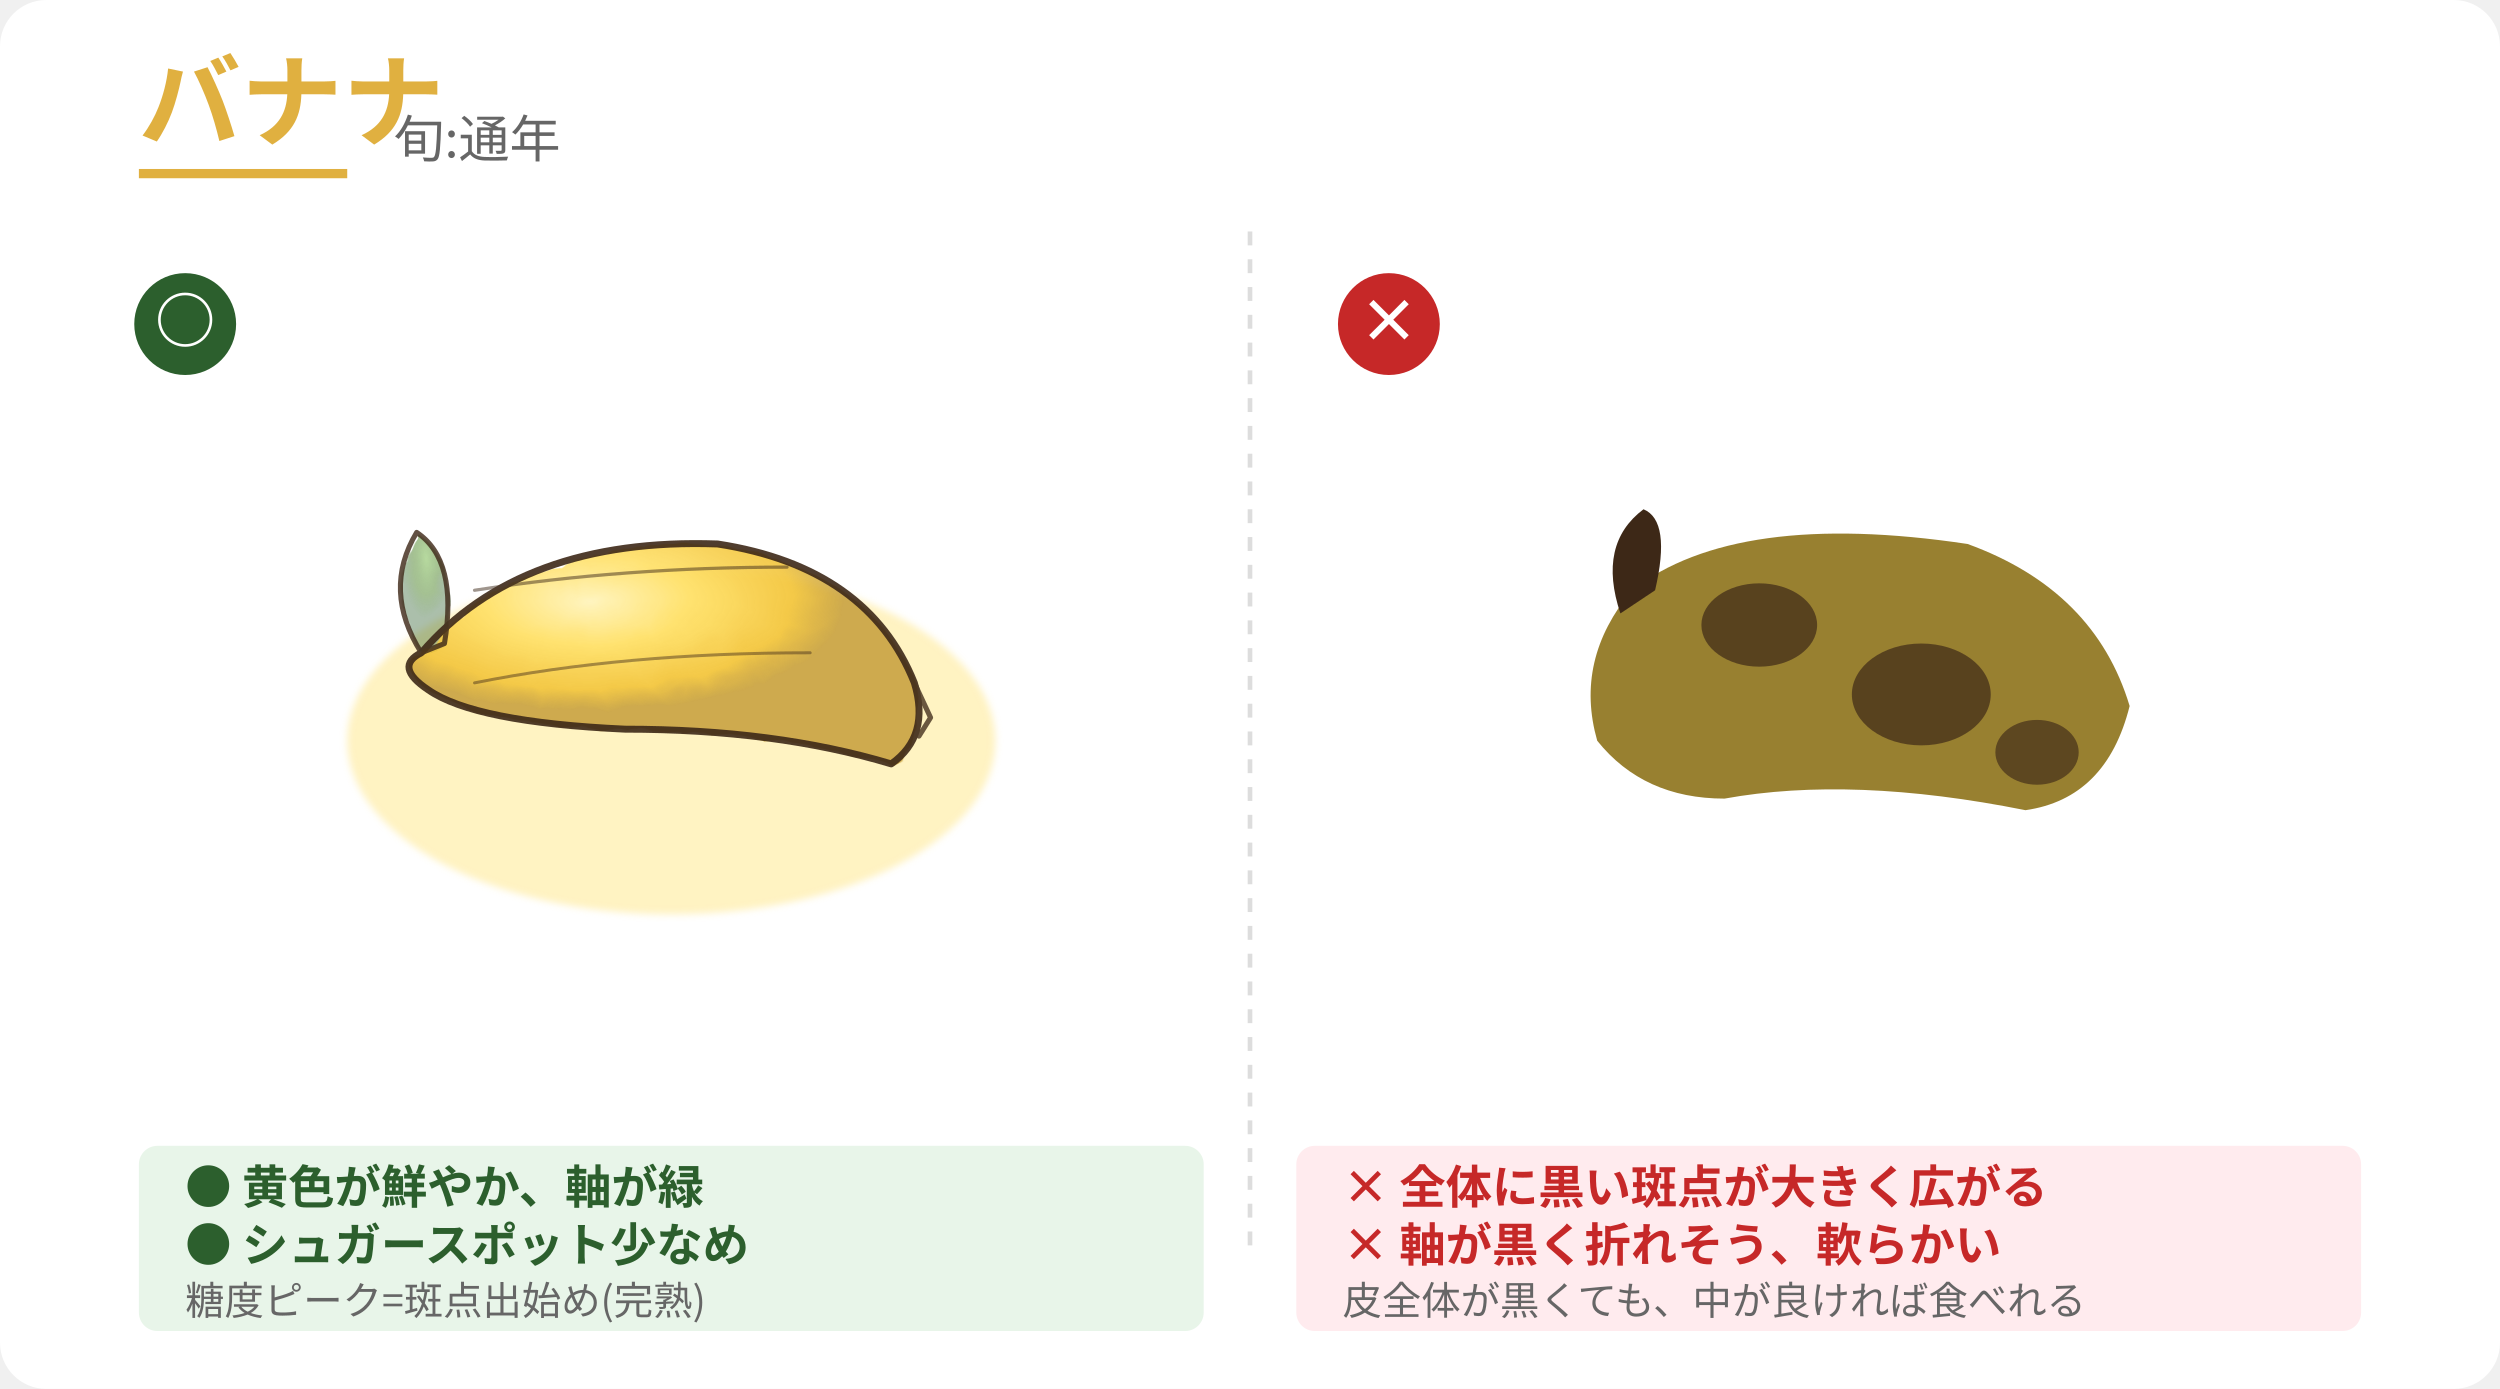
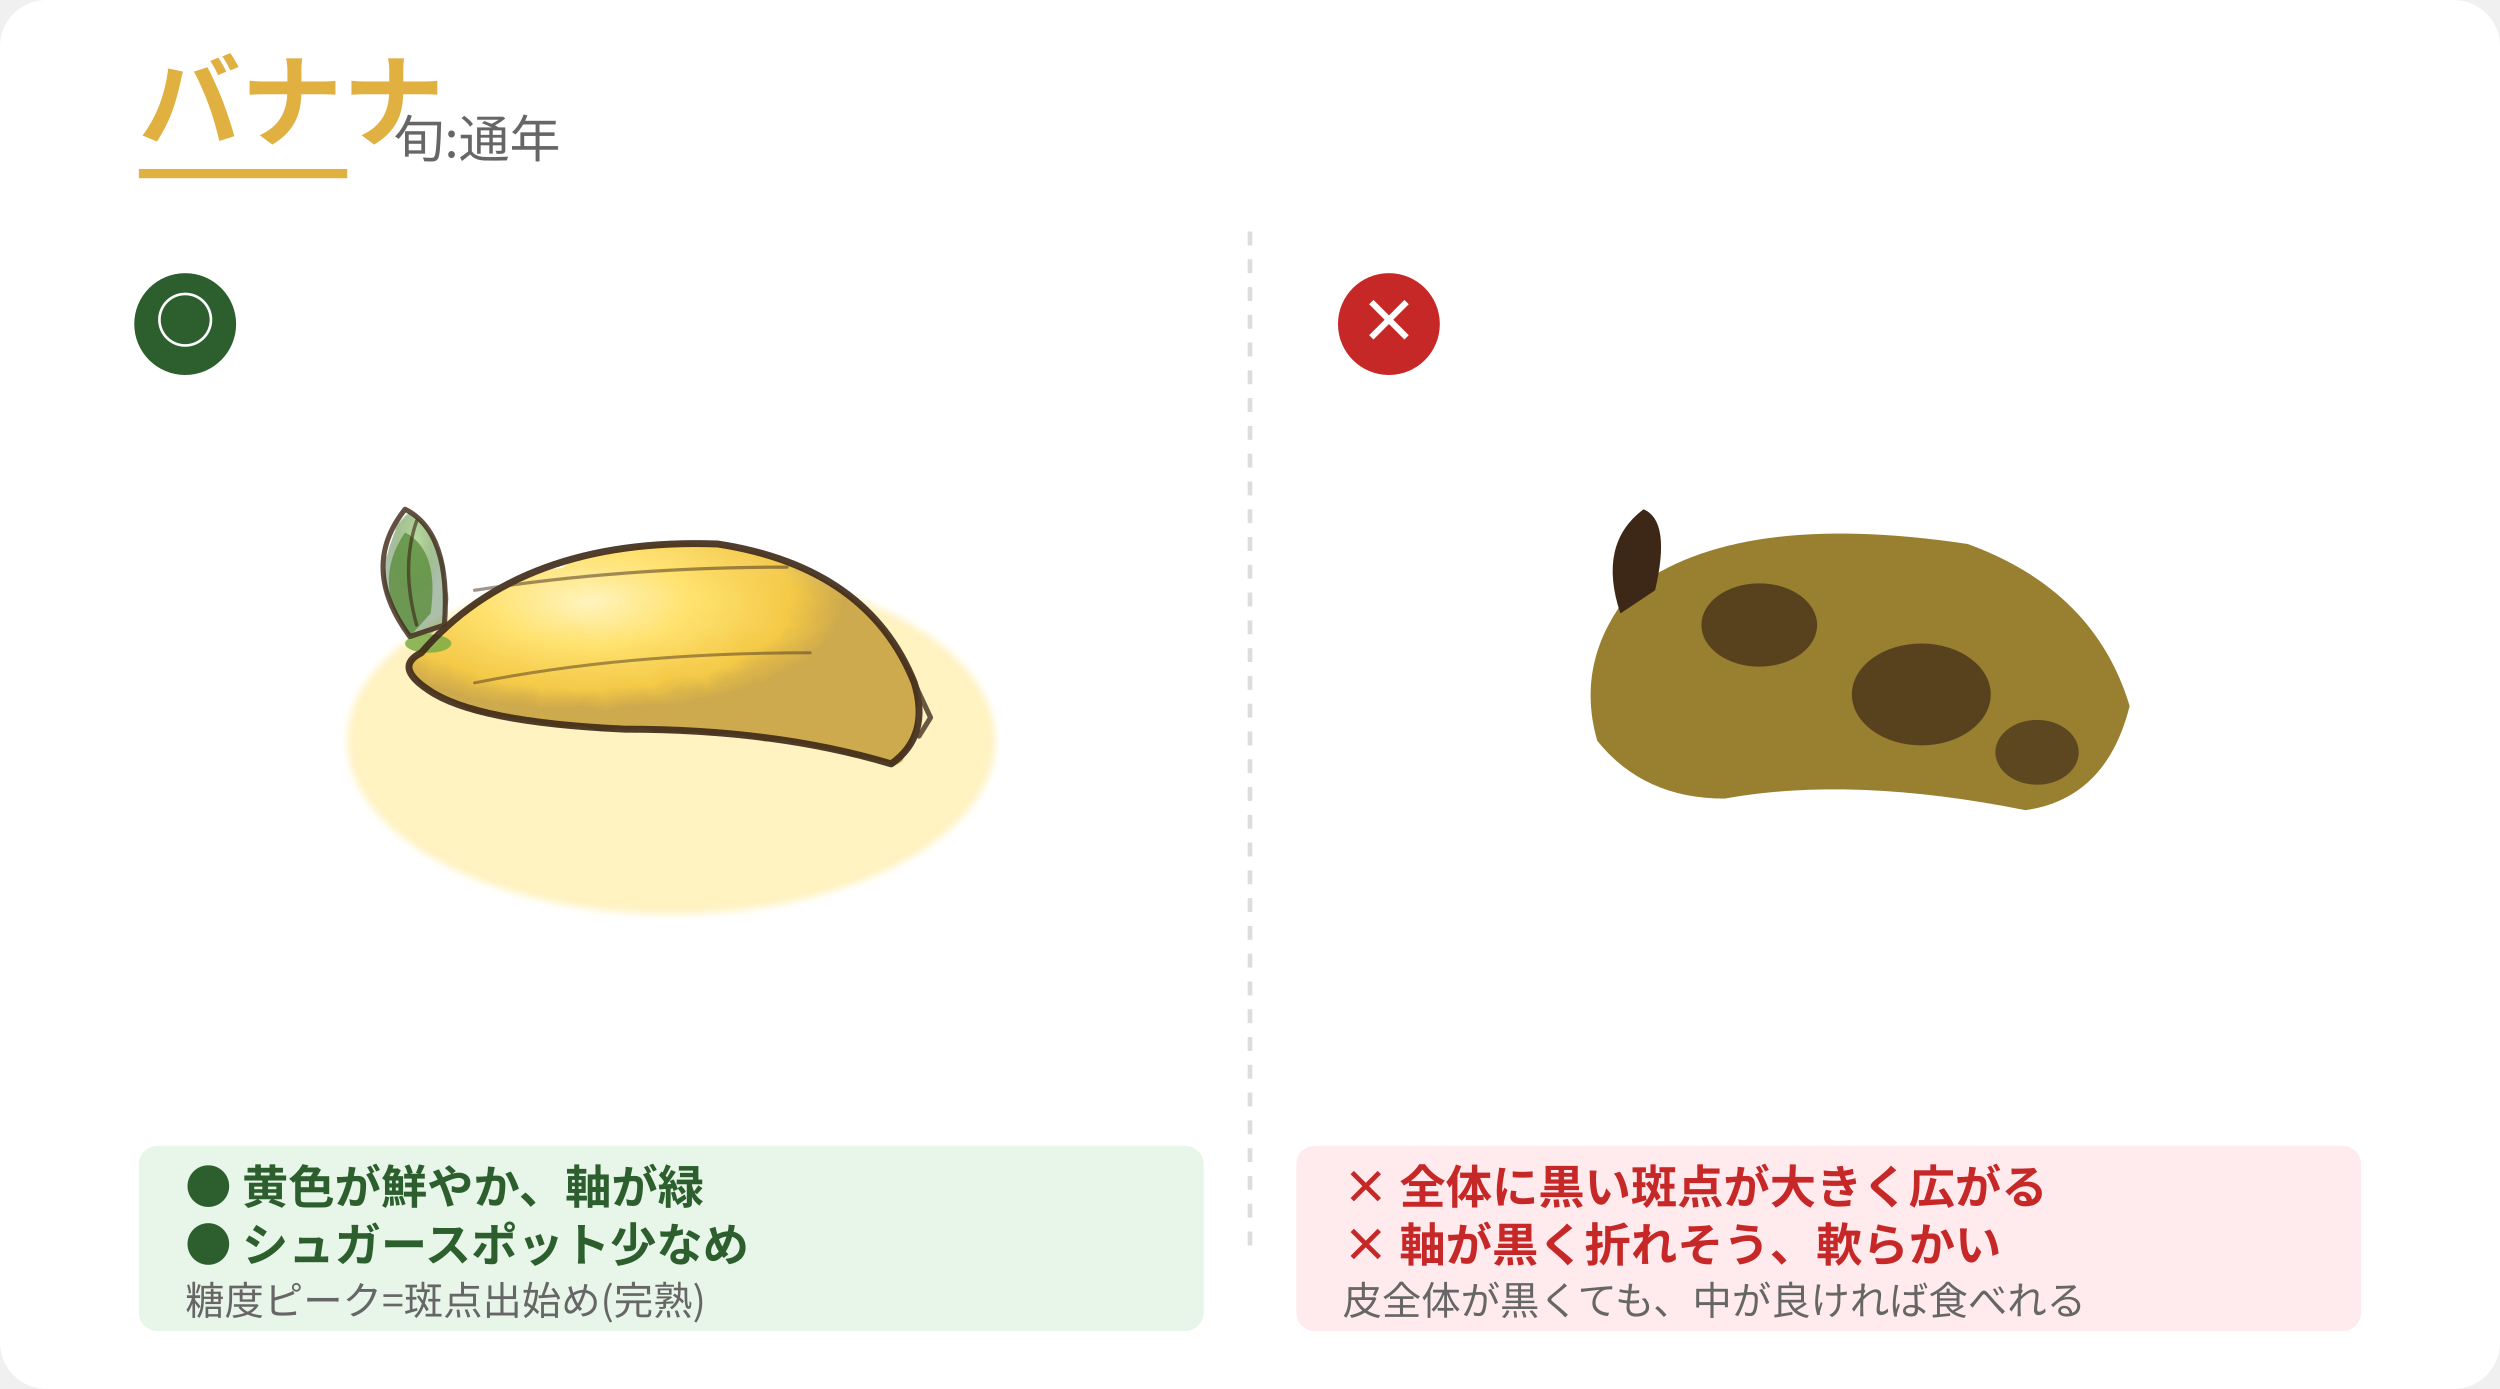
<svg xmlns="http://www.w3.org/2000/svg" viewBox="0 0 1080 600" font-family="Noto Sans CJK JP, sans-serif">
  <rect width="1080" height="600" fill="#FFFFFF" rx="20" />
  <text x="60" y="60" font-size="44" font-weight="900" fill="#E0B040">バナナ</text>
  <line x1="60" y1="75" x2="150" y2="75" stroke="#E0B040" stroke-width="4" />
  <text x="170" y="68" font-size="22" fill="#666">旬:通年</text>
  <line x1="540" y1="100" x2="540" y2="540" stroke="#DDD" stroke-width="2" stroke-dasharray="6,6" />
  <g transform="translate(280, 320)">
    <circle cx="-200" cy="-180" r="22" fill="#2C5F2D" />
    <text x="-200" y="-172" font-size="26" font-weight="900" fill="white" text-anchor="middle">○</text>
    <defs>
      <radialGradient id="wcBodyBanana" cx="35%" cy="25%">
        <stop offset="0%" stop-color="#FFF5C0" stop-opacity="0.95" />
        <stop offset="40%" stop-color="#FFE066" stop-opacity="0.9" />
        <stop offset="80%" stop-color="#F2C232" stop-opacity="0.85" />
        <stop offset="100%" stop-color="#B88A1B" stop-opacity="0.7" />
      </radialGradient>
      <radialGradient id="wcLeafBanana" cx="50%" cy="20%">
        <stop offset="0%" stop-color="#9BCB7A" stop-opacity="0.9" />
        <stop offset="60%" stop-color="#5D8F3D" stop-opacity="0.7" />
        <stop offset="100%" stop-color="#2C5F2D" stop-opacity="0.5" />
      </radialGradient>
      <filter id="wcRoughBanana" x="-10%" y="-10%" width="120%" height="120%">
        <feTurbulence baseFrequency="0.04" numOctaves="3" seed="37" />
        <feDisplacementMap in="SourceGraphic" scale="4" />
      </filter>
      <filter id="wcBlurBanana">
        <feGaussianBlur stdDeviation="1.5" />
      </filter>
    </defs>
    <g filter="url(#wcBlurBanana)" opacity="0.4">
      <ellipse cx="10" cy="0" rx="140" ry="75" fill="#FFE066" />
    </g>
    <g filter="url(#wcRoughBanana)" opacity="0.8">
-       <path d="M -98 -38 Q -115 -65 -100 -90 Q -82 -78 -88 -42 Z" fill="url(#wcLeafBanana)" />
+       <path d="M -103 -45 Q -125 -75 -105 -100 Q -85 -90 -88 -50 Z" fill="url(#wcLeafBanana)" />
    </g>
    <g filter="url(#wcRoughBanana)">
      <path d="M -98 -38 Q -55 -88 30 -85 Q 95 -75 115 -25 Q 122 -2 105 10 Q 55 -5 -10 -5 Q -75 -8 -95 -22 Q -110 -32 -98 -38 Z" fill="url(#wcBodyBanana)" />
    </g>
+     <g fill="#5D8F3D" opacity="0.8">
+       <path d="M -103 -45 Q -120 -68 -105 -90 Q -90 -82 -94 -55 Z" />
+     </g>
+     <g fill="#7BAB46" opacity="0.85">
+       <ellipse cx="-95" cy="-42" rx="10" ry="4" />
+     </g>
    <g stroke="#3D2817" stroke-width="3" fill="none" stroke-linecap="round" stroke-linejoin="round" opacity="0.9">
      <path d="M -98 -38 Q -55 -88 30 -85 Q 95 -75 115 -25 Q 122 -2 105 10 Q 55 -5 -10 -5 Q -75 -8 -95 -22 Q -110 -32 -98 -38 Z" />
-       <path d="M -98 -38 Q -115 -65 -100 -90 Q -82 -78 -88 -42 Z" opacity="0.9" stroke-width="2.2" />
+       <path d="M -103 -45 Q -125 -75 -105 -100 Q -85 -90 -88 -50 Z" opacity="0.9" stroke-width="2.2" />
+       <path d="M -100 -50 Q -107 -75 -100 -95" opacity="0.7" stroke-width="1.5" />
      <path d="M -75 -65 Q -10 -75 60 -75" opacity="0.55" stroke-width="1.4" />
      <path d="M -75 -25 Q -10 -38 70 -38" opacity="0.5" stroke-width="1.3" />
      <path d="M 115 -25 L 122 -10 L 117 -2" opacity="0.85" stroke-width="2.2" />
    </g>
  </g>
  <g transform="translate(800, 320)">
    <circle cx="-200" cy="-180" r="22" fill="#C62828" />
    <text x="-200" y="-172" font-size="26" font-weight="900" fill="white" text-anchor="middle">×</text>
    <path d="M -95 -65 Q -50 -100 50 -85 Q 105 -65 120 -15 Q 110 25 75 30 Q 0 15 -55 25 Q -90 25 -110 0 Q -120 -35 -95 -65 Z" fill="#988030" />
    <path d="M -100 -55 Q -110 -85 -90 -100 Q -78 -95 -85 -65 Z" fill="#3D2817" />
    <ellipse cx="-40" cy="-50" rx="25" ry="18" fill="#3D2817" opacity="0.7" />
    <ellipse cx="30" cy="-20" rx="30" ry="22" fill="#3D2817" opacity="0.7" />
    <ellipse cx="80" cy="5" rx="18" ry="14" fill="#3D2817" opacity="0.65" />
  </g>
  <g font-size="20" fill="#333">
    <rect x="60" y="495" width="460" height="80" rx="8" fill="#E8F5E9" />
    <text x="80" y="520" font-weight="bold" fill="#2C5F2D">● 黄色が鮮やか、軸が緑</text>
    <text x="80" y="545" font-weight="bold" fill="#2C5F2D">● シュガースポット少なめ</text>
    <text x="80" y="568" fill="#666" font-size="17">糖度ピーク=斑点出始め(完熟)</text>
    <rect x="560" y="495" width="460" height="80" rx="8" fill="#FFEBEE" />
    <text x="580" y="520" font-weight="bold" fill="#C62828">× 全体に黒い斑点が大きく広がる</text>
    <text x="580" y="545" font-weight="bold" fill="#C62828">× 軸が黒く折れそう、軟らかい</text>
    <text x="580" y="568" fill="#666" font-size="17">皮全体が黒くても、中が良ければ食べれる</text>
  </g>
</svg>
